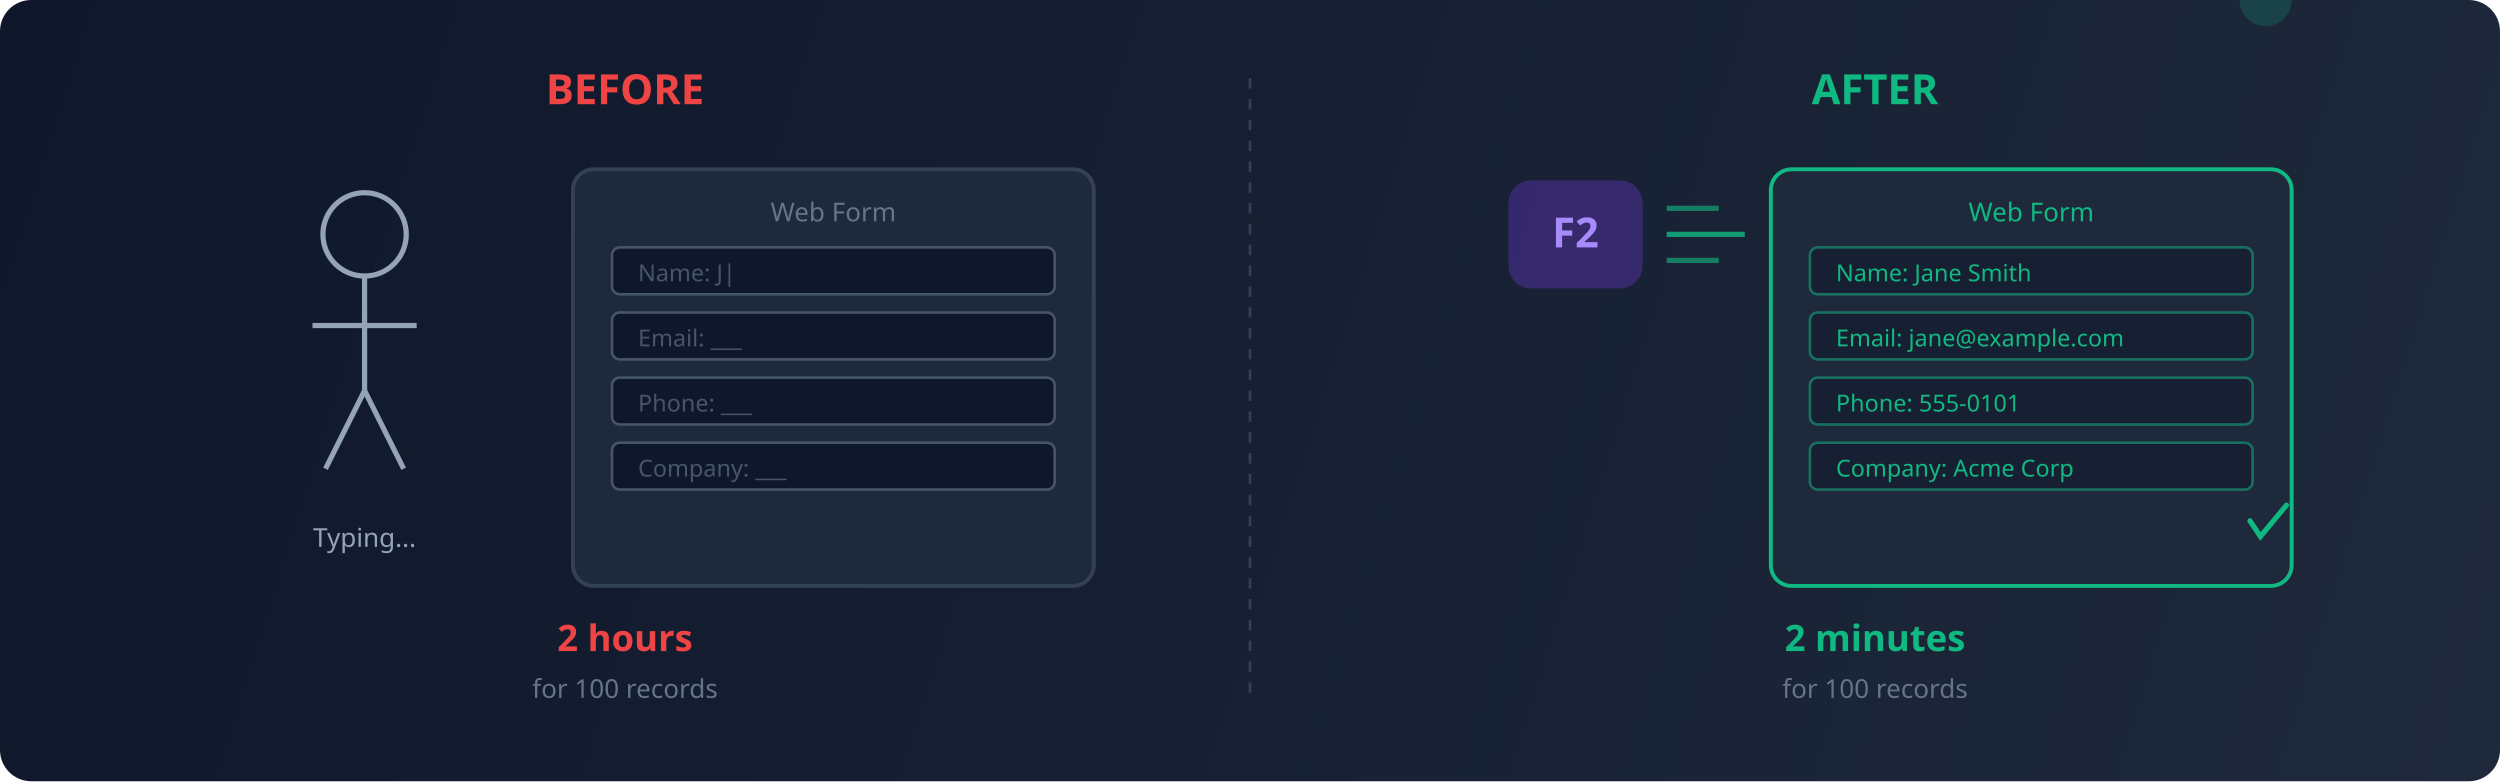
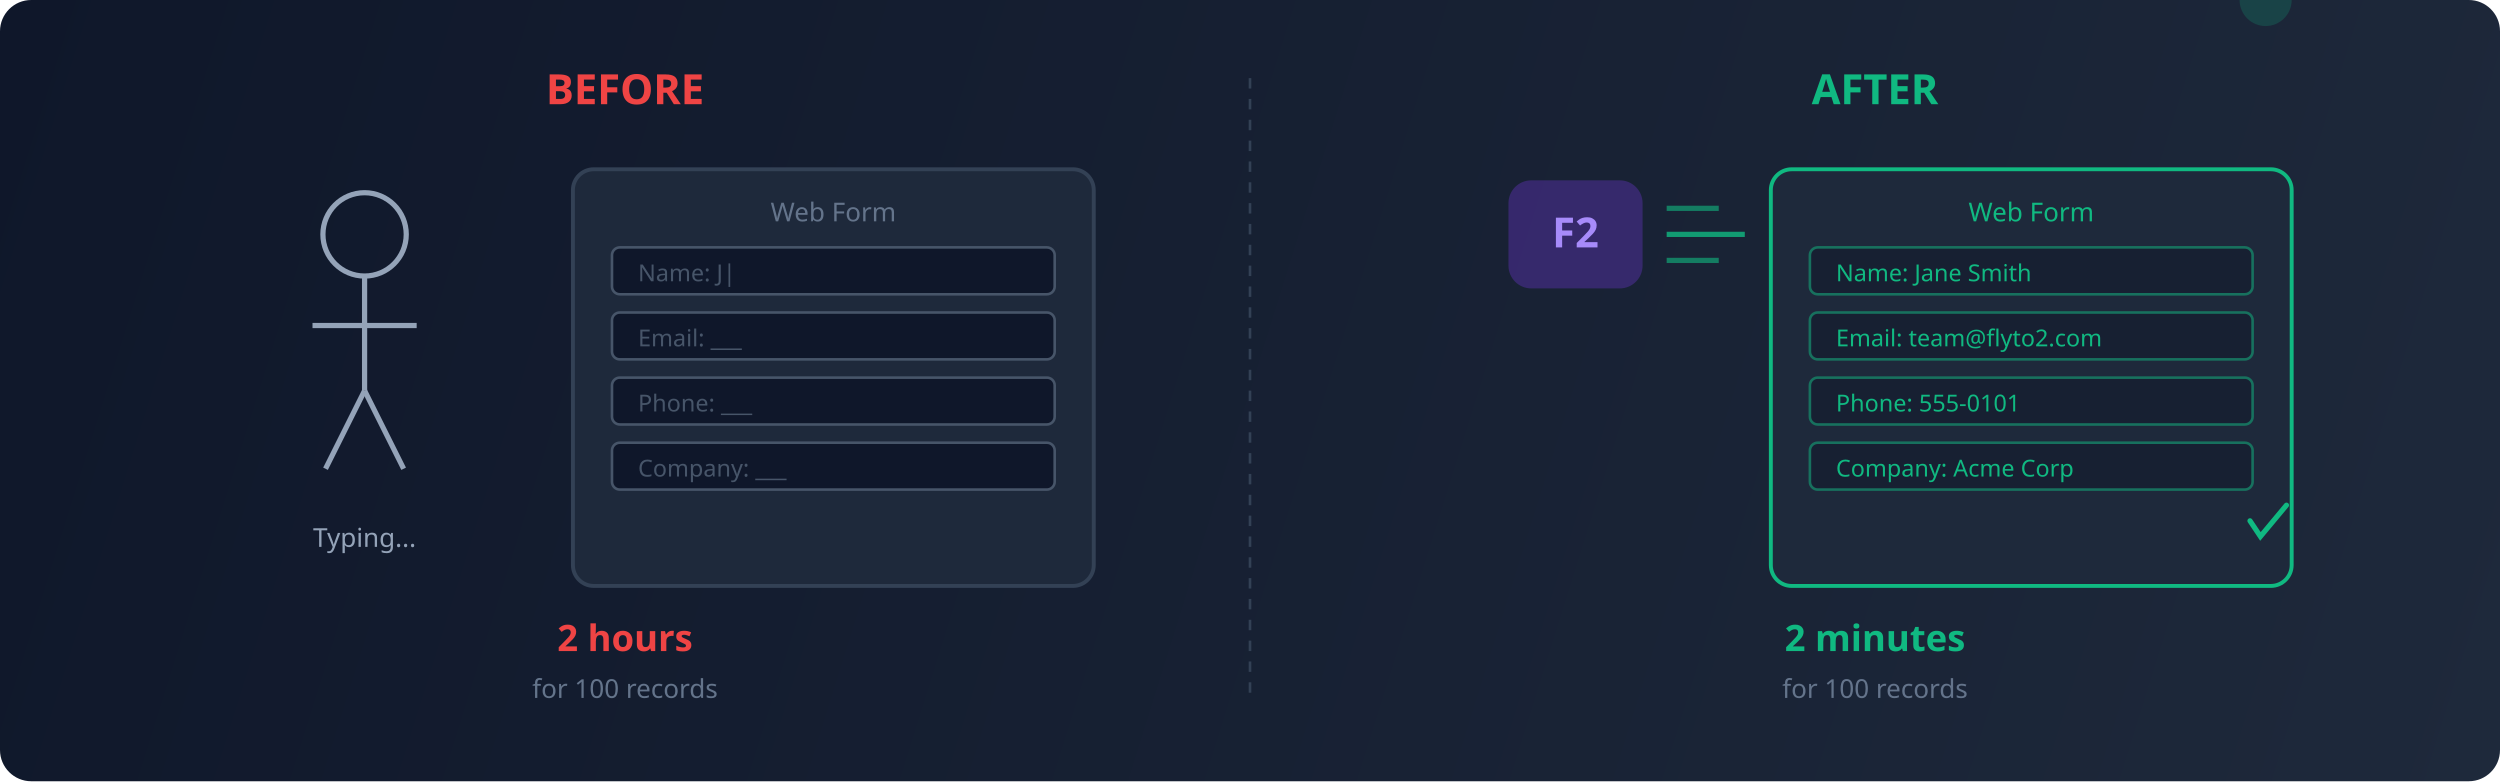
<svg xmlns="http://www.w3.org/2000/svg" viewBox="0 0 960 300" fill="none">
  <defs>
    <linearGradient id="bg" x1="0" y1="0" x2="960" y2="300" gradientUnits="userSpaceOnUse">
      <stop offset="0%" stop-color="#0f172a" />
      <stop offset="100%" stop-color="#1e293b" />
    </linearGradient>
    <linearGradient id="purple" x1="0" y1="0" x2="1" y2="1">
      <stop offset="0%" stop-color="#7c3aed" />
      <stop offset="100%" stop-color="#a78bfa" />
    </linearGradient>
    <linearGradient id="green" x1="0" y1="0" x2="1" y2="1">
      <stop offset="0%" stop-color="#10b981" />
      <stop offset="100%" stop-color="#34d399" />
    </linearGradient>
  </defs>
  <rect width="960" height="300" rx="12" fill="url(#bg)" />
  <line x1="480" y1="30" x2="480" y2="270" stroke="#334155" stroke-width="1" stroke-dasharray="4 4" />
  <text x="240" y="40" text-anchor="middle" fill="#ef4444" font-family="system-ui,sans-serif" font-size="16" font-weight="700">BEFORE</text>
  <circle cx="140" cy="90" r="16" fill="none" stroke="#94a3b8" stroke-width="2" />
  <line x1="140" y1="106" x2="140" y2="150" stroke="#94a3b8" stroke-width="2" />
  <line x1="120" y1="125" x2="160" y2="125" stroke="#94a3b8" stroke-width="2" />
  <line x1="140" y1="150" x2="125" y2="180" stroke="#94a3b8" stroke-width="2" />
  <line x1="140" y1="150" x2="155" y2="180" stroke="#94a3b8" stroke-width="2" />
  <text x="140" y="210" text-anchor="middle" fill="#94a3b8" font-family="system-ui,sans-serif" font-size="10">Typing...</text>
  <rect x="220" y="65" width="200" height="160" rx="8" fill="#1e293b" stroke="#334155" stroke-width="1.5" />
  <text x="320" y="85" text-anchor="middle" fill="#64748b" font-family="system-ui,sans-serif" font-size="10">Web Form</text>
  <rect x="235" y="95" width="170" height="18" rx="3" fill="#0f172a" stroke="#475569" stroke-width="1" />
  <text x="245" y="108" fill="#475569" font-family="system-ui,sans-serif" font-size="9">Name: J|</text>
  <rect x="235" y="120" width="170" height="18" rx="3" fill="#0f172a" stroke="#475569" stroke-width="1" />
  <text x="245" y="133" fill="#475569" font-family="system-ui,sans-serif" font-size="9">Email: ___</text>
  <rect x="235" y="145" width="170" height="18" rx="3" fill="#0f172a" stroke="#475569" stroke-width="1" />
  <text x="245" y="158" fill="#475569" font-family="system-ui,sans-serif" font-size="9">Phone: ___</text>
  <rect x="235" y="170" width="170" height="18" rx="3" fill="#0f172a" stroke="#475569" stroke-width="1" />
  <text x="245" y="183" fill="#475569" font-family="system-ui,sans-serif" font-size="9">Company: ___</text>
  <text x="240" y="250" text-anchor="middle" fill="#ef4444" font-family="system-ui,sans-serif" font-size="14" font-weight="700">2 hours</text>
  <text x="240" y="268" text-anchor="middle" fill="#64748b" font-family="system-ui,sans-serif" font-size="10">for 100 records</text>
  <text x="720" y="40" text-anchor="middle" fill="#10b981" font-family="system-ui,sans-serif" font-size="16" font-weight="700">AFTER</text>
  <rect x="580" y="70" width="50" height="40" rx="8" fill="#7c3aed" opacity="0.3" stroke="#7c3aed" stroke-width="1.5" />
  <text x="605" y="95" text-anchor="middle" fill="#a78bfa" font-family="system-ui,sans-serif" font-size="16" font-weight="700">F2</text>
  <line x1="640" y1="80" x2="660" y2="80" stroke="#10b981" stroke-width="2" opacity="0.6" />
  <line x1="640" y1="90" x2="670" y2="90" stroke="#10b981" stroke-width="2" opacity="0.8" />
  <line x1="640" y1="100" x2="660" y2="100" stroke="#10b981" stroke-width="2" opacity="0.6" />
  <rect x="680" y="65" width="200" height="160" rx="8" fill="#1e293b" stroke="#10b981" stroke-width="1.5" />
  <text x="780" y="85" text-anchor="middle" fill="#10b981" font-family="system-ui,sans-serif" font-size="10">Web Form</text>
  <rect x="695" y="95" width="170" height="18" rx="3" fill="#0f172a" stroke="#10b981" stroke-width="1" opacity="0.5" />
  <text x="705" y="108" fill="#10b981" font-family="system-ui,sans-serif" font-size="9">Name: Jane Smith</text>
  <rect x="695" y="120" width="170" height="18" rx="3" fill="#0f172a" stroke="#10b981" stroke-width="1" opacity="0.5" />
-   <text x="705" y="133" fill="#10b981" font-family="system-ui,sans-serif" font-size="9">Email: jane@example.com</text>
+   <text x="705" y="133" fill="#10b981" font-family="system-ui,sans-serif" font-size="9">Email: team@flyto2.com</text>
  <rect x="695" y="145" width="170" height="18" rx="3" fill="#0f172a" stroke="#10b981" stroke-width="1" opacity="0.5" />
  <text x="705" y="158" fill="#10b981" font-family="system-ui,sans-serif" font-size="9">Phone: 555-0101</text>
  <rect x="695" y="170" width="170" height="18" rx="3" fill="#0f172a" stroke="#10b981" stroke-width="1" opacity="0.5" />
  <text x="705" y="183" fill="#10b981" font-family="system-ui,sans-serif" font-size="9">Company: Acme Corp</text>
  <circle cx="870" y="200" r="10" fill="#10b981" opacity="0.2" />
  <polyline points="864,200 868,206 878,194" fill="none" stroke="#10b981" stroke-width="2" stroke-linecap="round" />
  <text x="720" y="250" text-anchor="middle" fill="#10b981" font-family="system-ui,sans-serif" font-size="14" font-weight="700">2 minutes</text>
  <text x="720" y="268" text-anchor="middle" fill="#64748b" font-family="system-ui,sans-serif" font-size="10">for 100 records</text>
</svg>
